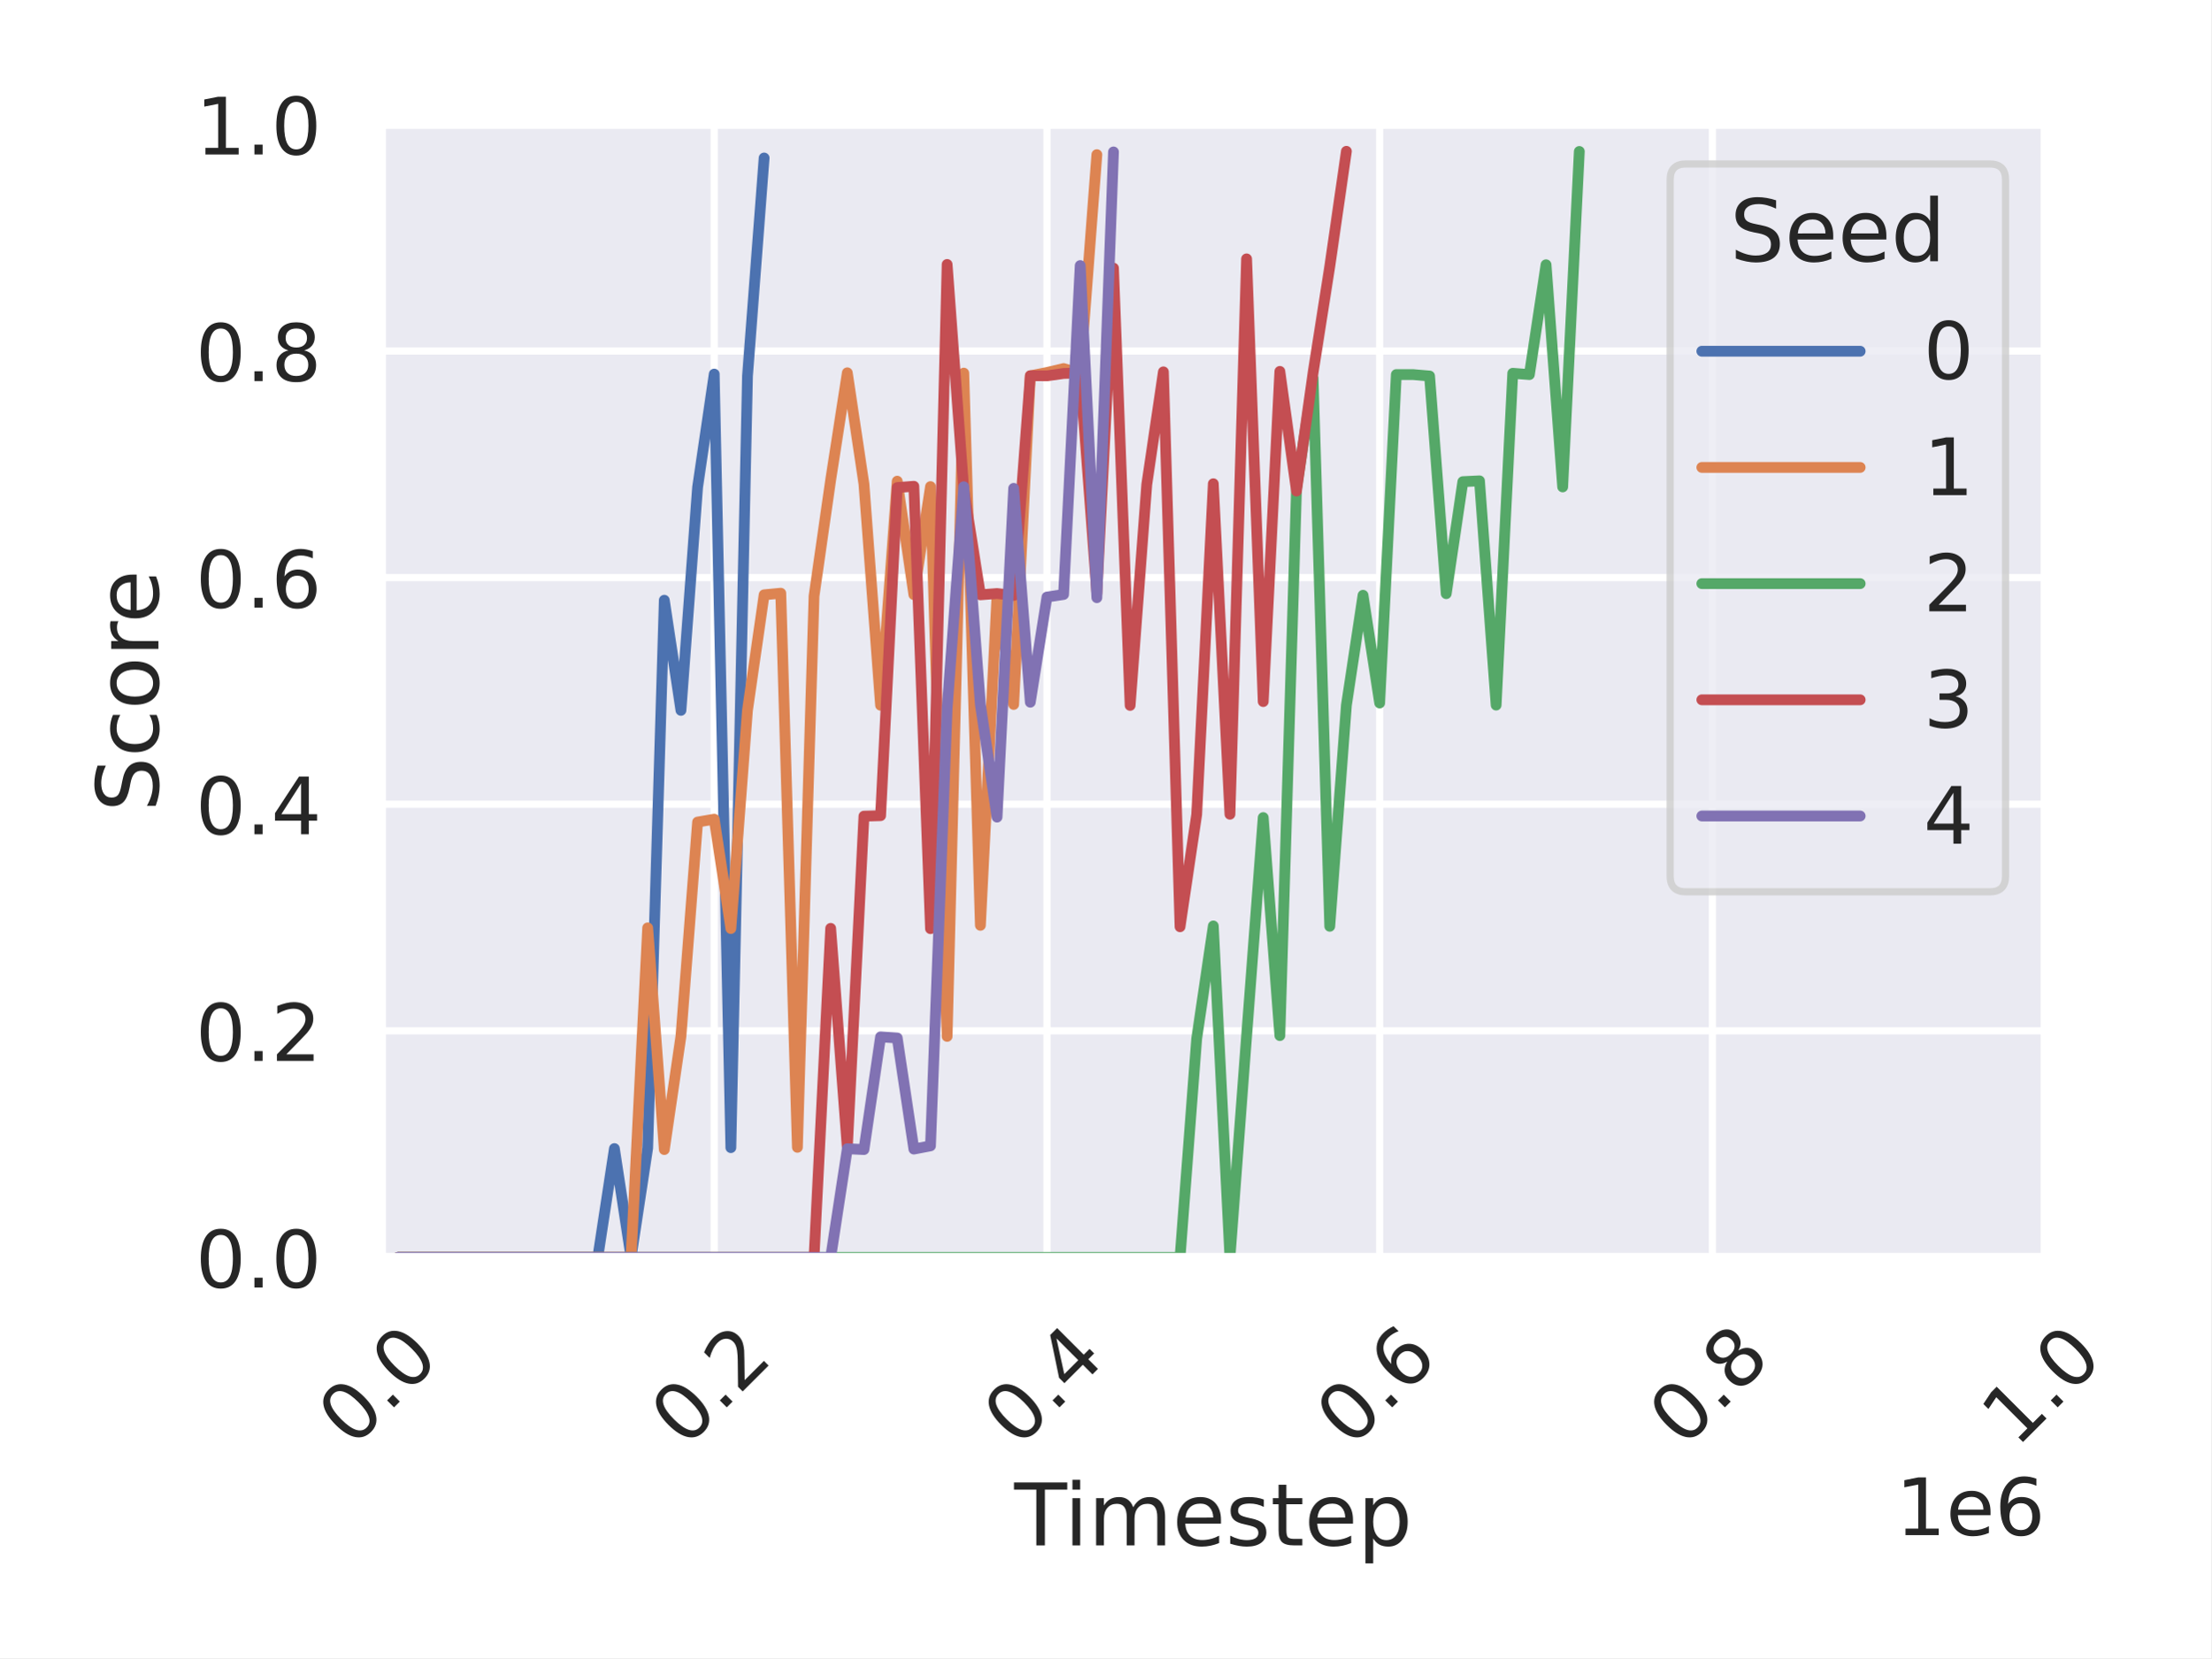
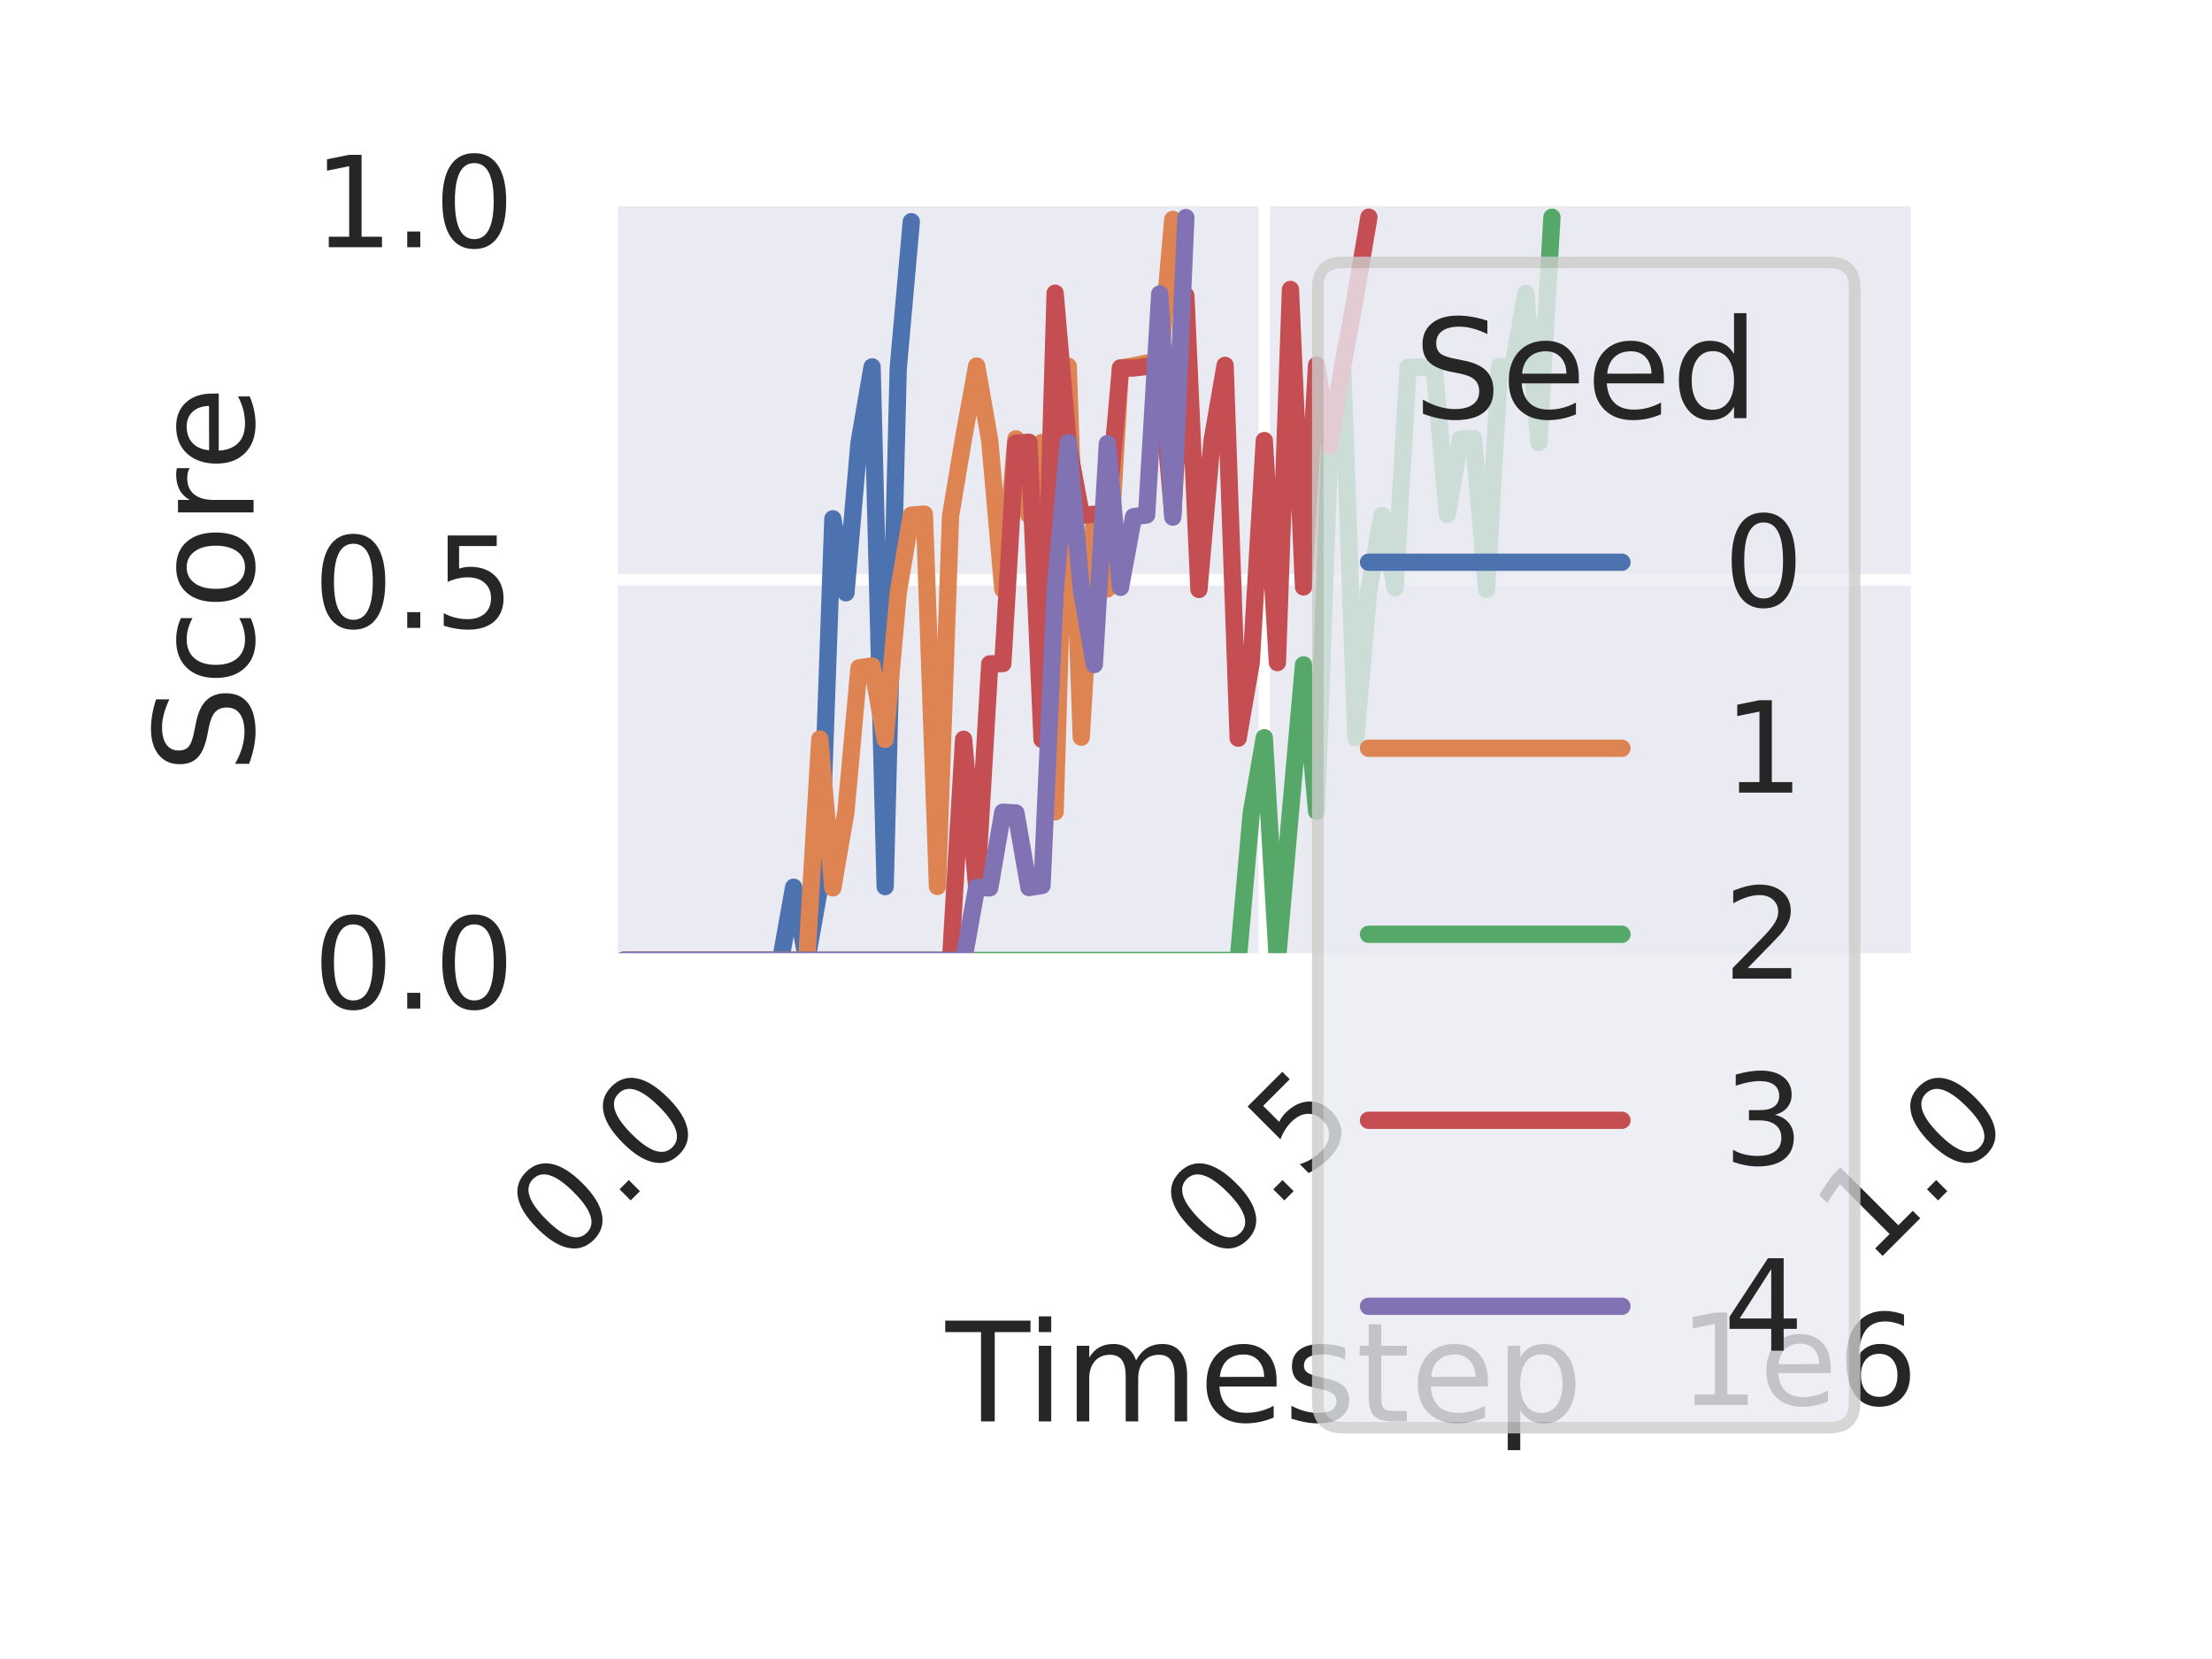
- <svg xmlns="http://www.w3.org/2000/svg" xmlns:xlink="http://www.w3.org/1999/xlink" width="460.8pt" height="345.6pt" viewBox="0 0 460.8 345.6" version="1.1">
+ <svg xmlns="http://www.w3.org/2000/svg" xmlns:xlink="http://www.w3.org/1999/xlink" width="288pt" height="216pt" viewBox="0 0 288 216" version="1.1">
  <defs>
    <style type="text/css">*{stroke-linejoin: round; stroke-linecap: butt}</style>
  </defs>
  <g id="figure_1">
    <g id="patch_1">
-       <path d="M 0 345.6  L 460.8 345.6  L 460.8 0  L 0 0  z " style="fill: #ffffff" />
+       <path d="M 0 216  L 288 216  L 288 0  L 0 0  z " style="fill: #ffffff" />
    </g>
    <g id="axes_1">
      <g id="patch_2">
-         <path d="M 79.5 262.088  L 426.214 262.088  L 426.214 25.92  L 79.5 25.92  z " style="fill: #eaeaf2" />
+         <path d="M 79.5 125.042  L 249.723 125.042  L 249.723 25.92  L 79.5 25.92  z " style="fill: #eaeaf2" />
      </g>
      <g id="matplotlib.axis_1">
        <g id="xtick_1">
          <g id="line2d_1">
-             <path d="M 79.5 262.088  L 79.5 25.92  " clip-path="url(#p61288975d4)" style="fill: none; stroke: #ffffff; stroke-width: 1.5; stroke-linecap: round" />
+             <path d="M 79.5 125.042  L 79.5 25.92  " clip-path="url(#p910e029f3d)" style="fill: none; stroke: #ffffff; stroke-width: 1.5; stroke-linecap: round" />
          </g>
          <g id="text_1">
-             <g style="fill: #262626" transform="translate(73.44214 302.0074) rotate(-45) scale(0.165 -0.165)">
+             <g style="fill: #262626" transform="translate(73.44214 164.9616) rotate(-45) scale(0.165 -0.165)">
              <defs>
                <path id="DejaVuSans-30" d="M 2034 4250  Q 1547 4250 1301 3770  Q 1056 3291 1056 2328  Q 1056 1369 1301 889  Q 1547 409 2034 409  Q 2525 409 2770 889  Q 3016 1369 3016 2328  Q 3016 3291 2770 3770  Q 2525 4250 2034 4250  z M 2034 4750  Q 2819 4750 3233 4129  Q 3647 3509 3647 2328  Q 3647 1150 3233 529  Q 2819 -91 2034 -91  Q 1250 -91 836 529  Q 422 1150 422 2328  Q 422 3509 836 4129  Q 1250 4750 2034 4750  z " transform="scale(0.015625)" />
                <path id="DejaVuSans-2e" d="M 684 794  L 1344 794  L 1344 0  L 684 0  L 684 794  z " transform="scale(0.015625)" />
              </defs>
              <use xlink:href="#DejaVuSans-30" />
              <use xlink:href="#DejaVuSans-2e" x="63.623" />
              <use xlink:href="#DejaVuSans-30" x="95.41" />
            </g>
          </g>
        </g>
        <g id="xtick_2">
          <g id="line2d_2">
-             <path d="M 148.843 262.088  L 148.843 25.92  " clip-path="url(#p61288975d4)" style="fill: none; stroke: #ffffff; stroke-width: 1.5; stroke-linecap: round" />
+             <path d="M 164.611 125.042  L 164.611 25.92  " clip-path="url(#p910e029f3d)" style="fill: none; stroke: #ffffff; stroke-width: 1.5; stroke-linecap: round" />
          </g>
          <g id="text_2">
-             <g style="fill: #262626" transform="translate(142.7849 302.0074) rotate(-45) scale(0.165 -0.165)">
+             <g style="fill: #262626" transform="translate(158.5535 164.9616) rotate(-45) scale(0.165 -0.165)">
              <defs>
-                 <path id="DejaVuSans-32" d="M 1228 531  L 3431 531  L 3431 0  L 469 0  L 469 531  Q 828 903 1448 1529  Q 2069 2156 2228 2338  Q 2531 2678 2651 2914  Q 2772 3150 2772 3378  Q 2772 3750 2511 3984  Q 2250 4219 1831 4219  Q 1534 4219 1204 4116  Q 875 4013 500 3803  L 500 4441  Q 881 4594 1212 4672  Q 1544 4750 1819 4750  Q 2544 4750 2975 4387  Q 3406 4025 3406 3419  Q 3406 3131 3298 2873  Q 3191 2616 2906 2266  Q 2828 2175 2409 1742  Q 1991 1309 1228 531  z " transform="scale(0.015625)" />
+                 <path id="DejaVuSans-35" d="M 691 4666  L 3169 4666  L 3169 4134  L 1269 4134  L 1269 2991  Q 1406 3038 1543 3061  Q 1681 3084 1819 3084  Q 2600 3084 3056 2656  Q 3513 2228 3513 1497  Q 3513 744 3044 326  Q 2575 -91 1722 -91  Q 1428 -91 1123 -41  Q 819 9 494 109  L 494 744  Q 775 591 1075 516  Q 1375 441 1709 441  Q 2250 441 2565 725  Q 2881 1009 2881 1497  Q 2881 1984 2565 2268  Q 2250 2553 1709 2553  Q 1456 2553 1204 2497  Q 953 2441 691 2322  L 691 4666  z " transform="scale(0.015625)" />
              </defs>
              <use xlink:href="#DejaVuSans-30" />
              <use xlink:href="#DejaVuSans-2e" x="63.623" />
-               <use xlink:href="#DejaVuSans-32" x="95.41" />
+               <use xlink:href="#DejaVuSans-35" x="95.41" />
            </g>
          </g>
        </g>
        <g id="xtick_3">
          <g id="line2d_3">
-             <path d="M 218.186 262.088  L 218.186 25.92  " clip-path="url(#p61288975d4)" style="fill: none; stroke: #ffffff; stroke-width: 1.5; stroke-linecap: round" />
+             <path d="M 249.723 125.042  L 249.723 25.92  " clip-path="url(#p910e029f3d)" style="fill: none; stroke: #ffffff; stroke-width: 1.5; stroke-linecap: round" />
          </g>
          <g id="text_3">
-             <g style="fill: #262626" transform="translate(212.1276 302.0074) rotate(-45) scale(0.165 -0.165)">
-               <defs>
-                 <path id="DejaVuSans-34" d="M 2419 4116  L 825 1625  L 2419 1625  L 2419 4116  z M 2253 4666  L 3047 4666  L 3047 1625  L 3713 1625  L 3713 1100  L 3047 1100  L 3047 0  L 2419 0  L 2419 1100  L 313 1100  L 313 1709  L 2253 4666  z " transform="scale(0.015625)" />
-               </defs>
-               <use xlink:href="#DejaVuSans-30" />
-               <use xlink:href="#DejaVuSans-2e" x="63.623" />
-               <use xlink:href="#DejaVuSans-34" x="95.41" />
-             </g>
-           </g>
-         </g>
-         <g id="xtick_4">
-           <g id="line2d_4">
-             <path d="M 287.528 262.088  L 287.528 25.92  " clip-path="url(#p61288975d4)" style="fill: none; stroke: #ffffff; stroke-width: 1.5; stroke-linecap: round" />
-           </g>
-           <g id="text_4">
-             <g style="fill: #262626" transform="translate(281.4704 302.0074) rotate(-45) scale(0.165 -0.165)">
-               <defs>
-                 <path id="DejaVuSans-36" d="M 2113 2584  Q 1688 2584 1439 2293  Q 1191 2003 1191 1497  Q 1191 994 1439 701  Q 1688 409 2113 409  Q 2538 409 2786 701  Q 3034 994 3034 1497  Q 3034 2003 2786 2293  Q 2538 2584 2113 2584  z M 3366 4563  L 3366 3988  Q 3128 4100 2886 4159  Q 2644 4219 2406 4219  Q 1781 4219 1451 3797  Q 1122 3375 1075 2522  Q 1259 2794 1537 2939  Q 1816 3084 2150 3084  Q 2853 3084 3261 2657  Q 3669 2231 3669 1497  Q 3669 778 3244 343  Q 2819 -91 2113 -91  Q 1303 -91 875 529  Q 447 1150 447 2328  Q 447 3434 972 4092  Q 1497 4750 2381 4750  Q 2619 4750 2861 4703  Q 3103 4656 3366 4563  z " transform="scale(0.015625)" />
-               </defs>
-               <use xlink:href="#DejaVuSans-30" />
-               <use xlink:href="#DejaVuSans-2e" x="63.623" />
-               <use xlink:href="#DejaVuSans-36" x="95.41" />
-             </g>
-           </g>
-         </g>
-         <g id="xtick_5">
-           <g id="line2d_5">
-             <path d="M 356.871 262.088  L 356.871 25.92  " clip-path="url(#p61288975d4)" style="fill: none; stroke: #ffffff; stroke-width: 1.5; stroke-linecap: round" />
-           </g>
-           <g id="text_5">
-             <g style="fill: #262626" transform="translate(350.8132 302.0074) rotate(-45) scale(0.165 -0.165)">
-               <defs>
-                 <path id="DejaVuSans-38" d="M 2034 2216  Q 1584 2216 1326 1975  Q 1069 1734 1069 1313  Q 1069 891 1326 650  Q 1584 409 2034 409  Q 2484 409 2743 651  Q 3003 894 3003 1313  Q 3003 1734 2745 1975  Q 2488 2216 2034 2216  z M 1403 2484  Q 997 2584 770 2862  Q 544 3141 544 3541  Q 544 4100 942 4425  Q 1341 4750 2034 4750  Q 2731 4750 3128 4425  Q 3525 4100 3525 3541  Q 3525 3141 3298 2862  Q 3072 2584 2669 2484  Q 3125 2378 3379 2068  Q 3634 1759 3634 1313  Q 3634 634 3220 271  Q 2806 -91 2034 -91  Q 1263 -91 848 271  Q 434 634 434 1313  Q 434 1759 690 2068  Q 947 2378 1403 2484  z M 1172 3481  Q 1172 3119 1398 2916  Q 1625 2713 2034 2713  Q 2441 2713 2670 2916  Q 2900 3119 2900 3481  Q 2900 3844 2670 4047  Q 2441 4250 2034 4250  Q 1625 4250 1398 4047  Q 1172 3844 1172 3481  z " transform="scale(0.015625)" />
-               </defs>
-               <use xlink:href="#DejaVuSans-30" />
-               <use xlink:href="#DejaVuSans-2e" x="63.623" />
-               <use xlink:href="#DejaVuSans-38" x="95.41" />
-             </g>
-           </g>
-         </g>
-         <g id="xtick_6">
-           <g id="line2d_6">
-             <path d="M 426.214 262.088  L 426.214 25.92  " clip-path="url(#p61288975d4)" style="fill: none; stroke: #ffffff; stroke-width: 1.5; stroke-linecap: round" />
-           </g>
-           <g id="text_6">
-             <g style="fill: #262626" transform="translate(420.1559 302.0074) rotate(-45) scale(0.165 -0.165)">
+             <g style="fill: #262626" transform="translate(243.6648 164.9616) rotate(-45) scale(0.165 -0.165)">
              <defs>
                <path id="DejaVuSans-31" d="M 794 531  L 1825 531  L 1825 4091  L 703 3866  L 703 4441  L 1819 4666  L 2450 4666  L 2450 531  L 3481 531  L 3481 0  L 794 0  L 794 531  z " transform="scale(0.015625)" />
              </defs>
              <use xlink:href="#DejaVuSans-31" />
              <use xlink:href="#DejaVuSans-2e" x="63.623" />
              <use xlink:href="#DejaVuSans-30" x="95.41" />
            </g>
          </g>
        </g>
-         <g id="text_7">
-           <g style="fill: #262626" transform="translate(211.3683 322.111) scale(0.18 -0.18)">
+         <g id="text_4">
+           <g style="fill: #262626" transform="translate(123.1227 185.0652) scale(0.18 -0.18)">
            <defs>
              <path id="DejaVuSans-54" d="M -19 4666  L 3928 4666  L 3928 4134  L 2272 4134  L 2272 0  L 1638 0  L 1638 4134  L -19 4134  L -19 4666  z " transform="scale(0.015625)" />
              <path id="DejaVuSans-69" d="M 603 3500  L 1178 3500  L 1178 0  L 603 0  L 603 3500  z M 603 4863  L 1178 4863  L 1178 4134  L 603 4134  L 603 4863  z " transform="scale(0.015625)" />
              <path id="DejaVuSans-6d" d="M 3328 2828  Q 3544 3216 3844 3400  Q 4144 3584 4550 3584  Q 5097 3584 5394 3201  Q 5691 2819 5691 2113  L 5691 0  L 5113 0  L 5113 2094  Q 5113 2597 4934 2840  Q 4756 3084 4391 3084  Q 3944 3084 3684 2787  Q 3425 2491 3425 1978  L 3425 0  L 2847 0  L 2847 2094  Q 2847 2600 2669 2842  Q 2491 3084 2119 3084  Q 1678 3084 1418 2786  Q 1159 2488 1159 1978  L 1159 0  L 581 0  L 581 3500  L 1159 3500  L 1159 2956  Q 1356 3278 1631 3431  Q 1906 3584 2284 3584  Q 2666 3584 2933 3390  Q 3200 3197 3328 2828  z " transform="scale(0.015625)" />
              <path id="DejaVuSans-65" d="M 3597 1894  L 3597 1613  L 953 1613  Q 991 1019 1311 708  Q 1631 397 2203 397  Q 2534 397 2845 478  Q 3156 559 3463 722  L 3463 178  Q 3153 47 2828 -22  Q 2503 -91 2169 -91  Q 1331 -91 842 396  Q 353 884 353 1716  Q 353 2575 817 3079  Q 1281 3584 2069 3584  Q 2775 3584 3186 3129  Q 3597 2675 3597 1894  z M 3022 2063  Q 3016 2534 2758 2815  Q 2500 3097 2075 3097  Q 1594 3097 1305 2825  Q 1016 2553 972 2059  L 3022 2063  z " transform="scale(0.015625)" />
              <path id="DejaVuSans-73" d="M 2834 3397  L 2834 2853  Q 2591 2978 2328 3040  Q 2066 3103 1784 3103  Q 1356 3103 1142 2972  Q 928 2841 928 2578  Q 928 2378 1081 2264  Q 1234 2150 1697 2047  L 1894 2003  Q 2506 1872 2764 1633  Q 3022 1394 3022 966  Q 3022 478 2636 193  Q 2250 -91 1575 -91  Q 1294 -91 989 -36  Q 684 19 347 128  L 347 722  Q 666 556 975 473  Q 1284 391 1588 391  Q 1994 391 2212 530  Q 2431 669 2431 922  Q 2431 1156 2273 1281  Q 2116 1406 1581 1522  L 1381 1569  Q 847 1681 609 1914  Q 372 2147 372 2553  Q 372 3047 722 3315  Q 1072 3584 1716 3584  Q 2034 3584 2315 3537  Q 2597 3491 2834 3397  z " transform="scale(0.015625)" />
              <path id="DejaVuSans-74" d="M 1172 4494  L 1172 3500  L 2356 3500  L 2356 3053  L 1172 3053  L 1172 1153  Q 1172 725 1289 603  Q 1406 481 1766 481  L 2356 481  L 2356 0  L 1766 0  Q 1100 0 847 248  Q 594 497 594 1153  L 594 3053  L 172 3053  L 172 3500  L 594 3500  L 594 4494  L 1172 4494  z " transform="scale(0.015625)" />
              <path id="DejaVuSans-70" d="M 1159 525  L 1159 -1331  L 581 -1331  L 581 3500  L 1159 3500  L 1159 2969  Q 1341 3281 1617 3432  Q 1894 3584 2278 3584  Q 2916 3584 3314 3078  Q 3713 2572 3713 1747  Q 3713 922 3314 415  Q 2916 -91 2278 -91  Q 1894 -91 1617 61  Q 1341 213 1159 525  z M 3116 1747  Q 3116 2381 2855 2742  Q 2594 3103 2138 3103  Q 1681 3103 1420 2742  Q 1159 2381 1159 1747  Q 1159 1113 1420 752  Q 1681 391 2138 391  Q 2594 391 2855 752  Q 3116 1113 3116 1747  z " transform="scale(0.015625)" />
            </defs>
            <use xlink:href="#DejaVuSans-54" />
            <use xlink:href="#DejaVuSans-69" x="57.959" />
            <use xlink:href="#DejaVuSans-6d" x="85.742" />
            <use xlink:href="#DejaVuSans-65" x="183.154" />
            <use xlink:href="#DejaVuSans-73" x="244.678" />
            <use xlink:href="#DejaVuSans-74" x="296.777" />
            <use xlink:href="#DejaVuSans-65" x="335.986" />
            <use xlink:href="#DejaVuSans-70" x="397.51" />
          </g>
        </g>
-         <g id="text_8">
-           <g style="fill: #262626" transform="translate(395.0649 319.9713) scale(0.165 -0.165)">
+         <g id="text_5">
+           <g style="fill: #262626" transform="translate(218.5738 182.9254) scale(0.165 -0.165)">
+             <defs>
+               <path id="DejaVuSans-36" d="M 2113 2584  Q 1688 2584 1439 2293  Q 1191 2003 1191 1497  Q 1191 994 1439 701  Q 1688 409 2113 409  Q 2538 409 2786 701  Q 3034 994 3034 1497  Q 3034 2003 2786 2293  Q 2538 2584 2113 2584  z M 3366 4563  L 3366 3988  Q 3128 4100 2886 4159  Q 2644 4219 2406 4219  Q 1781 4219 1451 3797  Q 1122 3375 1075 2522  Q 1259 2794 1537 2939  Q 1816 3084 2150 3084  Q 2853 3084 3261 2657  Q 3669 2231 3669 1497  Q 3669 778 3244 343  Q 2819 -91 2113 -91  Q 1303 -91 875 529  Q 447 1150 447 2328  Q 447 3434 972 4092  Q 1497 4750 2381 4750  Q 2619 4750 2861 4703  Q 3103 4656 3366 4563  z " transform="scale(0.015625)" />
+             </defs>
            <use xlink:href="#DejaVuSans-31" />
            <use xlink:href="#DejaVuSans-65" x="63.623" />
            <use xlink:href="#DejaVuSans-36" x="125.146" />
          </g>
        </g>
      </g>
      <g id="matplotlib.axis_2">
        <g id="ytick_1">
-           <g id="line2d_7">
-             <path d="M 79.5 262.088  L 426.214 262.088  " clip-path="url(#p61288975d4)" style="fill: none; stroke: #ffffff; stroke-width: 1.5; stroke-linecap: round" />
-           </g>
-           <g id="text_9">
-             <g style="fill: #262626" transform="translate(40.75984 268.3563) scale(0.165 -0.165)">
+           <g id="line2d_4">
+             <path d="M 79.5 125.042  L 249.723 125.042  " clip-path="url(#p910e029f3d)" style="fill: none; stroke: #ffffff; stroke-width: 1.5; stroke-linecap: round" />
+           </g>
+           <g id="text_6">
+             <g style="fill: #262626" transform="translate(40.75984 131.3104) scale(0.165 -0.165)">
              <use xlink:href="#DejaVuSans-30" />
              <use xlink:href="#DejaVuSans-2e" x="63.623" />
              <use xlink:href="#DejaVuSans-30" x="95.41" />
            </g>
          </g>
        </g>
        <g id="ytick_2">
-           <g id="line2d_8">
-             <path d="M 79.5 214.854  L 426.214 214.854  " clip-path="url(#p61288975d4)" style="fill: none; stroke: #ffffff; stroke-width: 1.5; stroke-linecap: round" />
-           </g>
-           <g id="text_10">
-             <g style="fill: #262626" transform="translate(40.75984 221.1227) scale(0.165 -0.165)">
-               <use xlink:href="#DejaVuSans-30" />
-               <use xlink:href="#DejaVuSans-2e" x="63.623" />
-               <use xlink:href="#DejaVuSans-32" x="95.41" />
+           <g id="line2d_5">
+             <path d="M 79.5 75.481  L 249.723 75.481  " clip-path="url(#p910e029f3d)" style="fill: none; stroke: #ffffff; stroke-width: 1.5; stroke-linecap: round" />
+           </g>
+           <g id="text_7">
+             <g style="fill: #262626" transform="translate(40.75984 81.74957) scale(0.165 -0.165)">
+               <use xlink:href="#DejaVuSans-30" />
+               <use xlink:href="#DejaVuSans-2e" x="63.623" />
+               <use xlink:href="#DejaVuSans-35" x="95.41" />
            </g>
          </g>
        </g>
        <g id="ytick_3">
-           <g id="line2d_9">
-             <path d="M 79.5 167.621  L 426.214 167.621  " clip-path="url(#p61288975d4)" style="fill: none; stroke: #ffffff; stroke-width: 1.5; stroke-linecap: round" />
-           </g>
-           <g id="text_11">
-             <g style="fill: #262626" transform="translate(40.75984 173.8892) scale(0.165 -0.165)">
-               <use xlink:href="#DejaVuSans-30" />
-               <use xlink:href="#DejaVuSans-2e" x="63.623" />
-               <use xlink:href="#DejaVuSans-34" x="95.41" />
-             </g>
-           </g>
-         </g>
-         <g id="ytick_4">
-           <g id="line2d_10">
-             <path d="M 79.5 120.387  L 426.214 120.387  " clip-path="url(#p61288975d4)" style="fill: none; stroke: #ffffff; stroke-width: 1.5; stroke-linecap: round" />
-           </g>
-           <g id="text_12">
-             <g style="fill: #262626" transform="translate(40.75984 126.6557) scale(0.165 -0.165)">
-               <use xlink:href="#DejaVuSans-30" />
-               <use xlink:href="#DejaVuSans-2e" x="63.623" />
-               <use xlink:href="#DejaVuSans-36" x="95.41" />
-             </g>
-           </g>
-         </g>
-         <g id="ytick_5">
-           <g id="line2d_11">
-             <path d="M 79.5 73.154  L 426.214 73.154  " clip-path="url(#p61288975d4)" style="fill: none; stroke: #ffffff; stroke-width: 1.5; stroke-linecap: round" />
-           </g>
-           <g id="text_13">
-             <g style="fill: #262626" transform="translate(40.75984 79.42222) scale(0.165 -0.165)">
-               <use xlink:href="#DejaVuSans-30" />
-               <use xlink:href="#DejaVuSans-2e" x="63.623" />
-               <use xlink:href="#DejaVuSans-38" x="95.41" />
-             </g>
-           </g>
-         </g>
-         <g id="ytick_6">
-           <g id="line2d_12">
-             <path d="M 79.5 25.92  L 426.214 25.92  " clip-path="url(#p61288975d4)" style="fill: none; stroke: #ffffff; stroke-width: 1.5; stroke-linecap: round" />
-           </g>
-           <g id="text_14">
+           <g id="line2d_6">
+             <path d="M 79.5 25.92  L 249.723 25.92  " clip-path="url(#p910e029f3d)" style="fill: none; stroke: #ffffff; stroke-width: 1.5; stroke-linecap: round" />
+           </g>
+           <g id="text_8">
            <g style="fill: #262626" transform="translate(40.75984 32.18871) scale(0.165 -0.165)">
              <use xlink:href="#DejaVuSans-31" />
              <use xlink:href="#DejaVuSans-2e" x="63.623" />
              <use xlink:href="#DejaVuSans-30" x="95.41" />
            </g>
          </g>
        </g>
-         <g id="text_15">
-           <g style="fill: #262626" transform="translate(33.01641 169.208) rotate(-90) scale(0.18 -0.18)">
+         <g id="text_9">
+           <g style="fill: #262626" transform="translate(33.01641 100.6851) rotate(-90) scale(0.18 -0.18)">
            <defs>
              <path id="DejaVuSans-53" d="M 3425 4513  L 3425 3897  Q 3066 4069 2747 4153  Q 2428 4238 2131 4238  Q 1616 4238 1336 4038  Q 1056 3838 1056 3469  Q 1056 3159 1242 3001  Q 1428 2844 1947 2747  L 2328 2669  Q 3034 2534 3370 2195  Q 3706 1856 3706 1288  Q 3706 609 3251 259  Q 2797 -91 1919 -91  Q 1588 -91 1214 -16  Q 841 59 441 206  L 441 856  Q 825 641 1194 531  Q 1563 422 1919 422  Q 2459 422 2753 634  Q 3047 847 3047 1241  Q 3047 1584 2836 1778  Q 2625 1972 2144 2069  L 1759 2144  Q 1053 2284 737 2584  Q 422 2884 422 3419  Q 422 4038 858 4394  Q 1294 4750 2059 4750  Q 2388 4750 2728 4690  Q 3069 4631 3425 4513  z " transform="scale(0.015625)" />
              <path id="DejaVuSans-63" d="M 3122 3366  L 3122 2828  Q 2878 2963 2633 3030  Q 2388 3097 2138 3097  Q 1578 3097 1268 2742  Q 959 2388 959 1747  Q 959 1106 1268 751  Q 1578 397 2138 397  Q 2388 397 2633 464  Q 2878 531 3122 666  L 3122 134  Q 2881 22 2623 -34  Q 2366 -91 2075 -91  Q 1284 -91 818 406  Q 353 903 353 1747  Q 353 2603 823 3093  Q 1294 3584 2113 3584  Q 2378 3584 2631 3529  Q 2884 3475 3122 3366  z " transform="scale(0.015625)" />
              <path id="DejaVuSans-6f" d="M 1959 3097  Q 1497 3097 1228 2736  Q 959 2375 959 1747  Q 959 1119 1226 758  Q 1494 397 1959 397  Q 2419 397 2687 759  Q 2956 1122 2956 1747  Q 2956 2369 2687 2733  Q 2419 3097 1959 3097  z M 1959 3584  Q 2709 3584 3137 3096  Q 3566 2609 3566 1747  Q 3566 888 3137 398  Q 2709 -91 1959 -91  Q 1206 -91 779 398  Q 353 888 353 1747  Q 353 2609 779 3096  Q 1206 3584 1959 3584  z " transform="scale(0.015625)" />
              <path id="DejaVuSans-72" d="M 2631 2963  Q 2534 3019 2420 3045  Q 2306 3072 2169 3072  Q 1681 3072 1420 2755  Q 1159 2438 1159 1844  L 1159 0  L 581 0  L 581 3500  L 1159 3500  L 1159 2956  Q 1341 3275 1631 3429  Q 1922 3584 2338 3584  Q 2397 3584 2469 3576  Q 2541 3569 2628 3553  L 2631 2963  z " transform="scale(0.015625)" />
            </defs>
            <use xlink:href="#DejaVuSans-53" />
            <use xlink:href="#DejaVuSans-63" x="63.477" />
            <use xlink:href="#DejaVuSans-6f" x="118.457" />
            <use xlink:href="#DejaVuSans-72" x="179.639" />
            <use xlink:href="#DejaVuSans-65" x="218.502" />
          </g>
        </g>
      </g>
      <g id="PolyCollection_1" />
      <g id="PolyCollection_2" />
      <g id="PolyCollection_3" />
      <g id="PolyCollection_4" />
      <g id="PolyCollection_5" />
-       <g id="line2d_13">
-         <path d="M 82.967 262.088  L 86.434 262.088  L 89.901 262.088  L 93.369 262.088  L 96.836 262.088  L 100.303 262.088  L 103.77 262.088  L 107.237 262.088  L 110.704 262.088  L 114.171 262.088  L 117.639 262.088  L 121.106 262.088  L 124.573 262.088  L 128.04 239.401  L 131.507 262.088  L 134.974 239.301  L 138.441 125.103  L 141.908 148.056  L 145.376 101.553  L 148.843 77.969  L 152.31 239.201  L 155.777 78.368  L 159.244 32.928  " clip-path="url(#p61288975d4)" style="fill: none; stroke: #4c72b0; stroke-width: 2.25; stroke-linecap: round" />
-       </g>
-       <g id="line2d_14">
-         <path d="M 82.967 262.088  L 86.434 262.088  L 89.901 262.088  L 93.369 262.088  L 96.836 262.088  L 100.303 262.088  L 103.77 262.088  L 107.237 262.088  L 110.704 262.088  L 114.171 262.088  L 117.639 262.088  L 121.106 262.088  L 124.573 262.088  L 128.04 262.088  L 131.507 262.088  L 134.974 193.396  L 138.441 239.6  L 141.908 215.983  L 145.376 171.34  L 148.843 170.742  L 152.31 193.529  L 155.777 148.022  L 159.244 123.974  L 162.711 123.642  L 166.178 239.135  L 169.646 124.24  L 173.113 100.025  L 176.58 77.703  L 180.047 100.888  L 183.514 146.993  L 186.981 100.291  L 190.448 123.941  L 193.916 101.42  L 197.383 216.016  L 200.85 77.77  L 204.317 192.865  L 207.784 124.04  L 211.251 146.827  L 214.718 78.334  L 218.186 77.637  L 221.653 76.807  L 225.12 77.869  L 228.587 32.23  " clip-path="url(#p61288975d4)" style="fill: none; stroke: #dd8452; stroke-width: 2.25; stroke-linecap: round" />
-       </g>
-       <g id="line2d_15">
-         <path d="M 82.967 262.088  L 86.434 262.088  L 89.901 262.088  L 93.369 262.088  L 96.836 262.088  L 100.303 262.088  L 103.77 262.088  L 107.237 262.088  L 110.704 262.088  L 114.171 262.088  L 117.639 262.088  L 121.106 262.088  L 124.573 262.088  L 128.04 262.088  L 131.507 262.088  L 134.974 262.088  L 138.441 262.088  L 141.908 262.088  L 145.376 262.088  L 148.843 262.088  L 152.31 262.088  L 155.777 262.088  L 159.244 262.088  L 162.711 262.088  L 166.178 262.088  L 169.646 262.088  L 173.113 262.088  L 176.58 262.088  L 180.047 262.088  L 183.514 262.088  L 186.981 262.088  L 190.448 262.088  L 193.916 262.088  L 197.383 262.088  L 200.85 262.088  L 204.317 262.088  L 207.784 262.088  L 211.251 262.088  L 214.718 262.088  L 218.186 262.088  L 221.653 262.088  L 225.12 262.088  L 228.587 262.088  L 232.054 262.088  L 235.521 262.088  L 238.988 262.088  L 242.455 262.088  L 245.923 262.088  L 249.39 216.515  L 252.857 192.997  L 256.324 262.088  L 259.791 215.983  L 263.258 170.41  L 266.725 215.85  L 270.193 101.852  L 273.66 78.866  L 277.127 193.064  L 280.594 146.993  L 284.061 124.073  L 287.528 146.528  L 290.995 78.069  L 294.463 78.069  L 297.93 78.368  L 301.397 123.741  L 304.864 100.39  L 308.331 100.224  L 311.798 146.96  L 315.265 77.803  L 318.733 78.069  L 322.2 55.183  L 325.667 101.486  L 329.134 31.566  " clip-path="url(#p61288975d4)" style="fill: none; stroke: #55a868; stroke-width: 2.25; stroke-linecap: round" />
-       </g>
-       <g id="line2d_16">
-         <path d="M 82.967 262.088  L 86.434 262.088  L 89.901 262.088  L 93.369 262.088  L 96.836 262.088  L 100.303 262.088  L 103.77 262.088  L 107.237 262.088  L 110.704 262.088  L 114.171 262.088  L 117.639 262.088  L 121.106 262.088  L 124.573 262.088  L 128.04 262.088  L 131.507 262.088  L 134.974 262.088  L 138.441 262.088  L 141.908 262.088  L 145.376 262.088  L 148.843 262.088  L 152.31 262.088  L 155.777 262.088  L 159.244 262.088  L 162.711 262.088  L 166.178 262.088  L 169.646 262.088  L 173.113 193.496  L 176.58 239.268  L 180.047 170.111  L 183.514 170.012  L 186.981 101.619  L 190.448 101.353  L 193.916 193.562  L 197.383 55.116  L 200.85 102.018  L 204.317 123.974  L 207.784 123.708  L 211.251 124.107  L 214.718 78.301  L 218.186 78.334  L 221.653 77.836  L 225.12 77.737  L 228.587 123.708  L 232.054 55.88  L 235.521 147.026  L 238.988 100.988  L 242.455 77.504  L 245.923 193.163  L 249.39 169.779  L 252.857 100.822  L 256.324 169.713  L 259.791 53.954  L 263.258 146.229  L 266.725 77.405  L 270.193 102.35  L 273.66 77.637  L 277.127 55.548  L 280.594 31.533  " clip-path="url(#p61288975d4)" style="fill: none; stroke: #c44e52; stroke-width: 2.25; stroke-linecap: round" />
-       </g>
-       <g id="line2d_17">
-         <path d="M 82.967 262.088  L 86.434 262.088  L 89.901 262.088  L 93.369 262.088  L 96.836 262.088  L 100.303 262.088  L 103.77 262.088  L 107.237 262.088  L 110.704 262.088  L 114.171 262.088  L 117.639 262.088  L 121.106 262.088  L 124.573 262.088  L 128.04 262.088  L 131.507 262.088  L 134.974 262.088  L 138.441 262.088  L 141.908 262.088  L 145.376 262.088  L 148.843 262.088  L 152.31 262.088  L 155.777 262.088  L 159.244 262.088  L 162.711 262.088  L 166.178 262.088  L 169.646 262.088  L 173.113 262.088  L 176.58 239.434  L 180.047 239.6  L 183.514 216.116  L 186.981 216.349  L 190.448 239.5  L 193.916 238.836  L 197.383 147.591  L 200.85 101.453  L 204.317 146.86  L 207.784 170.311  L 211.251 101.785  L 214.718 146.362  L 218.186 124.439  L 221.653 123.907  L 225.12 55.349  L 228.587 124.572  L 232.054 31.665  " clip-path="url(#p61288975d4)" style="fill: none; stroke: #8172b3; stroke-width: 2.25; stroke-linecap: round" />
-       </g>
-       <g id="line2d_18" />
-       <g id="line2d_19" />
-       <g id="line2d_20" />
-       <g id="line2d_21" />
-       <g id="line2d_22" />
+       <g id="line2d_7">
+         <path d="M 81.202 125.042  L 82.904 125.042  L 84.607 125.042  L 86.309 125.042  L 88.011 125.042  L 89.713 125.042  L 91.416 125.042  L 93.118 125.042  L 94.82 125.042  L 96.522 125.042  L 98.224 125.042  L 99.927 125.042  L 101.629 125.042  L 103.331 115.52  L 105.033 125.042  L 106.736 115.478  L 108.438 67.548  L 110.14 77.181  L 111.842 57.664  L 113.545 47.765  L 115.247 115.436  L 116.949 47.933  L 118.651 28.861  " clip-path="url(#p910e029f3d)" style="fill: none; stroke: #4c72b0; stroke-width: 2.25; stroke-linecap: round" />
+       </g>
+       <g id="line2d_8">
+         <path d="M 81.202 125.042  L 82.904 125.042  L 84.607 125.042  L 86.309 125.042  L 88.011 125.042  L 89.713 125.042  L 91.416 125.042  L 93.118 125.042  L 94.82 125.042  L 96.522 125.042  L 98.224 125.042  L 99.927 125.042  L 101.629 125.042  L 103.331 125.042  L 105.033 125.042  L 106.736 96.211  L 108.438 115.603  L 110.14 105.691  L 111.842 86.954  L 113.545 86.703  L 115.247 96.267  L 116.949 77.167  L 118.651 67.074  L 120.353 66.935  L 122.056 115.408  L 123.758 67.186  L 125.46 57.023  L 127.162 47.654  L 128.865 57.385  L 130.567 76.735  L 132.269 57.134  L 133.971 67.06  L 135.673 57.608  L 137.376 105.705  L 139.078 47.682  L 140.78 95.988  L 142.482 67.102  L 144.185 76.666  L 145.887 47.919  L 147.589 47.626  L 149.291 47.278  L 150.994 47.724  L 152.696 28.568  " clip-path="url(#p910e029f3d)" style="fill: none; stroke: #dd8452; stroke-width: 2.25; stroke-linecap: round" />
+       </g>
+       <g id="line2d_9">
+         <path d="M 81.202 125.042  L 82.904 125.042  L 84.607 125.042  L 86.309 125.042  L 88.011 125.042  L 89.713 125.042  L 91.416 125.042  L 93.118 125.042  L 94.82 125.042  L 96.522 125.042  L 98.224 125.042  L 99.927 125.042  L 101.629 125.042  L 103.331 125.042  L 105.033 125.042  L 106.736 125.042  L 108.438 125.042  L 110.14 125.042  L 111.842 125.042  L 113.545 125.042  L 115.247 125.042  L 116.949 125.042  L 118.651 125.042  L 120.353 125.042  L 122.056 125.042  L 123.758 125.042  L 125.46 125.042  L 127.162 125.042  L 128.865 125.042  L 130.567 125.042  L 132.269 125.042  L 133.971 125.042  L 135.673 125.042  L 137.376 125.042  L 139.078 125.042  L 140.78 125.042  L 142.482 125.042  L 144.185 125.042  L 145.887 125.042  L 147.589 125.042  L 149.291 125.042  L 150.994 125.042  L 152.696 125.042  L 154.398 125.042  L 156.1 125.042  L 157.802 125.042  L 159.505 125.042  L 161.207 125.042  L 162.909 105.914  L 164.611 96.044  L 166.314 125.042  L 168.016 105.691  L 169.718 86.564  L 171.42 105.636  L 173.122 57.789  L 174.825 48.142  L 176.527 96.072  L 178.229 76.735  L 179.931 67.116  L 181.634 76.54  L 183.336 47.807  L 185.038 47.807  L 186.74 47.933  L 188.443 66.977  L 190.145 57.176  L 191.847 57.106  L 193.549 76.721  L 195.251 47.696  L 196.954 47.807  L 198.656 38.202  L 200.358 57.636  L 202.06 28.29  " clip-path="url(#p910e029f3d)" style="fill: none; stroke: #55a868; stroke-width: 2.25; stroke-linecap: round" />
+       </g>
+       <g id="line2d_10">
+         <path d="M 81.202 125.042  L 82.904 125.042  L 84.607 125.042  L 86.309 125.042  L 88.011 125.042  L 89.713 125.042  L 91.416 125.042  L 93.118 125.042  L 94.82 125.042  L 96.522 125.042  L 98.224 125.042  L 99.927 125.042  L 101.629 125.042  L 103.331 125.042  L 105.033 125.042  L 106.736 125.042  L 108.438 125.042  L 110.14 125.042  L 111.842 125.042  L 113.545 125.042  L 115.247 125.042  L 116.949 125.042  L 118.651 125.042  L 120.353 125.042  L 122.056 125.042  L 123.758 125.042  L 125.46 96.253  L 127.162 115.464  L 128.865 86.438  L 130.567 86.397  L 132.269 57.692  L 133.971 57.58  L 135.673 96.281  L 137.376 38.174  L 139.078 57.859  L 140.78 67.074  L 142.482 66.963  L 144.185 67.13  L 145.887 47.905  L 147.589 47.919  L 149.291 47.71  L 150.994 47.668  L 152.696 66.963  L 154.398 38.495  L 156.1 76.749  L 157.802 57.427  L 159.505 47.57  L 161.207 96.114  L 162.909 86.299  L 164.611 57.357  L 166.314 86.271  L 168.016 37.686  L 169.718 76.415  L 171.42 47.529  L 173.122 57.998  L 174.825 47.626  L 176.527 38.355  L 178.229 28.276  " clip-path="url(#p910e029f3d)" style="fill: none; stroke: #c44e52; stroke-width: 2.25; stroke-linecap: round" />
+       </g>
+       <g id="line2d_11">
+         <path d="M 81.202 125.042  L 82.904 125.042  L 84.607 125.042  L 86.309 125.042  L 88.011 125.042  L 89.713 125.042  L 91.416 125.042  L 93.118 125.042  L 94.82 125.042  L 96.522 125.042  L 98.224 125.042  L 99.927 125.042  L 101.629 125.042  L 103.331 125.042  L 105.033 125.042  L 106.736 125.042  L 108.438 125.042  L 110.14 125.042  L 111.842 125.042  L 113.545 125.042  L 115.247 125.042  L 116.949 125.042  L 118.651 125.042  L 120.353 125.042  L 122.056 125.042  L 123.758 125.042  L 125.46 125.042  L 127.162 115.534  L 128.865 115.603  L 130.567 105.747  L 132.269 105.845  L 133.971 115.562  L 135.673 115.283  L 137.376 76.986  L 139.078 57.622  L 140.78 76.68  L 142.482 86.522  L 144.185 57.761  L 145.887 76.471  L 147.589 67.269  L 149.291 67.046  L 150.994 38.271  L 152.696 67.325  L 154.398 28.331  " clip-path="url(#p910e029f3d)" style="fill: none; stroke: #8172b3; stroke-width: 2.25; stroke-linecap: round" />
+       </g>
+       <g id="line2d_12" />
+       <g id="line2d_13" />
+       <g id="line2d_14" />
+       <g id="line2d_15" />
+       <g id="line2d_16" />
      <g id="patch_3">
-         <path d="M 79.5 262.088  L 79.5 25.92  " style="fill: none; stroke: #ffffff; stroke-width: 1.875; stroke-linejoin: miter; stroke-linecap: square" />
+         <path d="M 79.5 125.042  L 79.5 25.92  " style="fill: none; stroke: #ffffff; stroke-width: 1.875; stroke-linejoin: miter; stroke-linecap: square" />
      </g>
      <g id="patch_4">
-         <path d="M 426.214 262.088  L 426.214 25.92  " style="fill: none; stroke: #ffffff; stroke-width: 1.875; stroke-linejoin: miter; stroke-linecap: square" />
+         <path d="M 249.723 125.042  L 249.723 25.92  " style="fill: none; stroke: #ffffff; stroke-width: 1.875; stroke-linejoin: miter; stroke-linecap: square" />
      </g>
      <g id="patch_5">
-         <path d="M 79.5 262.088  L 426.214 262.088  " style="fill: none; stroke: #ffffff; stroke-width: 1.875; stroke-linejoin: miter; stroke-linecap: square" />
+         <path d="M 79.5 125.042  L 249.723 125.042  " style="fill: none; stroke: #ffffff; stroke-width: 1.875; stroke-linejoin: miter; stroke-linecap: square" />
      </g>
      <g id="patch_6">
-         <path d="M 79.5 25.92  L 426.214 25.92  " style="fill: none; stroke: #ffffff; stroke-width: 1.875; stroke-linejoin: miter; stroke-linecap: square" />
+         <path d="M 79.5 25.92  L 249.723 25.92  " style="fill: none; stroke: #ffffff; stroke-width: 1.875; stroke-linejoin: miter; stroke-linecap: square" />
      </g>
      <g id="legend_1">
        <g id="patch_7">
-           <path d="M 351.366 185.885  L 414.664 185.885  Q 417.964 185.885 417.964 182.585  L 417.964 37.47  Q 417.964 34.17 414.664 34.17  L 351.366 34.17  Q 348.066 34.17 348.066 37.47  L 348.066 182.585  Q 348.066 185.885 351.366 185.885  z " style="fill: #eaeaf2; opacity: 0.8; stroke: #cccccc; stroke-width: 1.5; stroke-linejoin: miter" />
-         </g>
-         <g id="text_16">
-           <g style="fill: #262626" transform="translate(360.5119 54.44719) scale(0.18 -0.18)">
+           <path d="M 174.875 185.885  L 238.173 185.885  Q 241.473 185.885 241.473 182.585  L 241.473 37.47  Q 241.473 34.17 238.173 34.17  L 174.875 34.17  Q 171.575 34.17 171.575 37.47  L 171.575 182.585  Q 171.575 185.885 174.875 185.885  z " style="fill: #eaeaf2; opacity: 0.8; stroke: #cccccc; stroke-width: 1.5; stroke-linejoin: miter" />
+         </g>
+         <g id="text_10">
+           <g style="fill: #262626" transform="translate(184.0208 54.44719) scale(0.18 -0.18)">
            <defs>
              <path id="DejaVuSans-64" d="M 2906 2969  L 2906 4863  L 3481 4863  L 3481 0  L 2906 0  L 2906 525  Q 2725 213 2448 61  Q 2172 -91 1784 -91  Q 1150 -91 751 415  Q 353 922 353 1747  Q 353 2572 751 3078  Q 1150 3584 1784 3584  Q 2172 3584 2448 3432  Q 2725 3281 2906 2969  z M 947 1747  Q 947 1113 1208 752  Q 1469 391 1925 391  Q 2381 391 2643 752  Q 2906 1113 2906 1747  Q 2906 2381 2643 2742  Q 2381 3103 1925 3103  Q 1469 3103 1208 2742  Q 947 2381 947 1747  z " transform="scale(0.015625)" />
            </defs>
            <use xlink:href="#DejaVuSans-53" />
            <use xlink:href="#DejaVuSans-65" x="63.477" />
            <use xlink:href="#DejaVuSans-65" x="125" />
            <use xlink:href="#DejaVuSans-64" x="186.523" />
          </g>
        </g>
-         <g id="line2d_23">
-           <path d="M 354.666 73.203  L 371.166 73.203  L 387.666 73.203  " style="fill: none; stroke: #4c72b0; stroke-width: 2.25; stroke-linecap: round" />
-         </g>
-         <g id="text_17">
-           <g style="fill: #262626" transform="translate(400.8656 78.97805) scale(0.165 -0.165)">
+         <g id="line2d_17">
+           <path d="M 178.175 73.203  L 194.675 73.203  L 211.175 73.203  " style="fill: none; stroke: #4c72b0; stroke-width: 2.25; stroke-linecap: round" />
+         </g>
+         <g id="text_11">
+           <g style="fill: #262626" transform="translate(224.3745 78.97805) scale(0.165 -0.165)">
            <use xlink:href="#DejaVuSans-30" />
          </g>
        </g>
-         <g id="line2d_24">
-           <path d="M 354.666 97.422  L 371.166 97.422  L 387.666 97.422  " style="fill: none; stroke: #dd8452; stroke-width: 2.25; stroke-linecap: round" />
-         </g>
-         <g id="text_18">
-           <g style="fill: #262626" transform="translate(400.8656 103.197) scale(0.165 -0.165)">
+         <g id="line2d_18">
+           <path d="M 178.175 97.422  L 194.675 97.422  L 211.175 97.422  " style="fill: none; stroke: #dd8452; stroke-width: 2.25; stroke-linecap: round" />
+         </g>
+         <g id="text_12">
+           <g style="fill: #262626" transform="translate(224.3745 103.197) scale(0.165 -0.165)">
            <use xlink:href="#DejaVuSans-31" />
          </g>
        </g>
-         <g id="line2d_25">
-           <path d="M 354.666 121.641  L 371.166 121.641  L 387.666 121.641  " style="fill: none; stroke: #55a868; stroke-width: 2.25; stroke-linecap: round" />
-         </g>
-         <g id="text_19">
-           <g style="fill: #262626" transform="translate(400.8656 127.4159) scale(0.165 -0.165)">
+         <g id="line2d_19">
+           <path d="M 178.175 121.641  L 194.675 121.641  L 211.175 121.641  " style="fill: none; stroke: #55a868; stroke-width: 2.25; stroke-linecap: round" />
+         </g>
+         <g id="text_13">
+           <g style="fill: #262626" transform="translate(224.3745 127.4159) scale(0.165 -0.165)">
+             <defs>
+               <path id="DejaVuSans-32" d="M 1228 531  L 3431 531  L 3431 0  L 469 0  L 469 531  Q 828 903 1448 1529  Q 2069 2156 2228 2338  Q 2531 2678 2651 2914  Q 2772 3150 2772 3378  Q 2772 3750 2511 3984  Q 2250 4219 1831 4219  Q 1534 4219 1204 4116  Q 875 4013 500 3803  L 500 4441  Q 881 4594 1212 4672  Q 1544 4750 1819 4750  Q 2544 4750 2975 4387  Q 3406 4025 3406 3419  Q 3406 3131 3298 2873  Q 3191 2616 2906 2266  Q 2828 2175 2409 1742  Q 1991 1309 1228 531  z " transform="scale(0.015625)" />
+             </defs>
            <use xlink:href="#DejaVuSans-32" />
          </g>
        </g>
-         <g id="line2d_26">
-           <path d="M 354.666 145.86  L 371.166 145.86  L 387.666 145.86  " style="fill: none; stroke: #c44e52; stroke-width: 2.25; stroke-linecap: round" />
-         </g>
-         <g id="text_20">
-           <g style="fill: #262626" transform="translate(400.8656 151.6348) scale(0.165 -0.165)">
+         <g id="line2d_20">
+           <path d="M 178.175 145.86  L 194.675 145.86  L 211.175 145.86  " style="fill: none; stroke: #c44e52; stroke-width: 2.25; stroke-linecap: round" />
+         </g>
+         <g id="text_14">
+           <g style="fill: #262626" transform="translate(224.3745 151.6348) scale(0.165 -0.165)">
            <defs>
              <path id="DejaVuSans-33" d="M 2597 2516  Q 3050 2419 3304 2112  Q 3559 1806 3559 1356  Q 3559 666 3084 287  Q 2609 -91 1734 -91  Q 1441 -91 1130 -33  Q 819 25 488 141  L 488 750  Q 750 597 1062 519  Q 1375 441 1716 441  Q 2309 441 2620 675  Q 2931 909 2931 1356  Q 2931 1769 2642 2001  Q 2353 2234 1838 2234  L 1294 2234  L 1294 2753  L 1863 2753  Q 2328 2753 2575 2939  Q 2822 3125 2822 3475  Q 2822 3834 2567 4026  Q 2313 4219 1838 4219  Q 1578 4219 1281 4162  Q 984 4106 628 3988  L 628 4550  Q 988 4650 1302 4700  Q 1616 4750 1894 4750  Q 2613 4750 3031 4423  Q 3450 4097 3450 3541  Q 3450 3153 3228 2886  Q 3006 2619 2597 2516  z " transform="scale(0.015625)" />
            </defs>
            <use xlink:href="#DejaVuSans-33" />
          </g>
        </g>
-         <g id="line2d_27">
-           <path d="M 354.666 170.079  L 371.166 170.079  L 387.666 170.079  " style="fill: none; stroke: #8172b3; stroke-width: 2.25; stroke-linecap: round" />
-         </g>
-         <g id="text_21">
-           <g style="fill: #262626" transform="translate(400.8656 175.8537) scale(0.165 -0.165)">
+         <g id="line2d_21">
+           <path d="M 178.175 170.079  L 194.675 170.079  L 211.175 170.079  " style="fill: none; stroke: #8172b3; stroke-width: 2.25; stroke-linecap: round" />
+         </g>
+         <g id="text_15">
+           <g style="fill: #262626" transform="translate(224.3745 175.8537) scale(0.165 -0.165)">
+             <defs>
+               <path id="DejaVuSans-34" d="M 2419 4116  L 825 1625  L 2419 1625  L 2419 4116  z M 2253 4666  L 3047 4666  L 3047 1625  L 3713 1625  L 3713 1100  L 3047 1100  L 3047 0  L 2419 0  L 2419 1100  L 313 1100  L 313 1709  L 2253 4666  z " transform="scale(0.015625)" />
+             </defs>
            <use xlink:href="#DejaVuSans-34" />
          </g>
        </g>
      </g>
    </g>
  </g>
  <defs>
-     <clipPath id="p61288975d4">
-       <rect x="79.5" y="25.92" width="346.714" height="236.168" />
+     <clipPath id="p910e029f3d">
+       <rect x="79.5" y="25.92" width="170.223" height="99.122" />
    </clipPath>
  </defs>
</svg>
